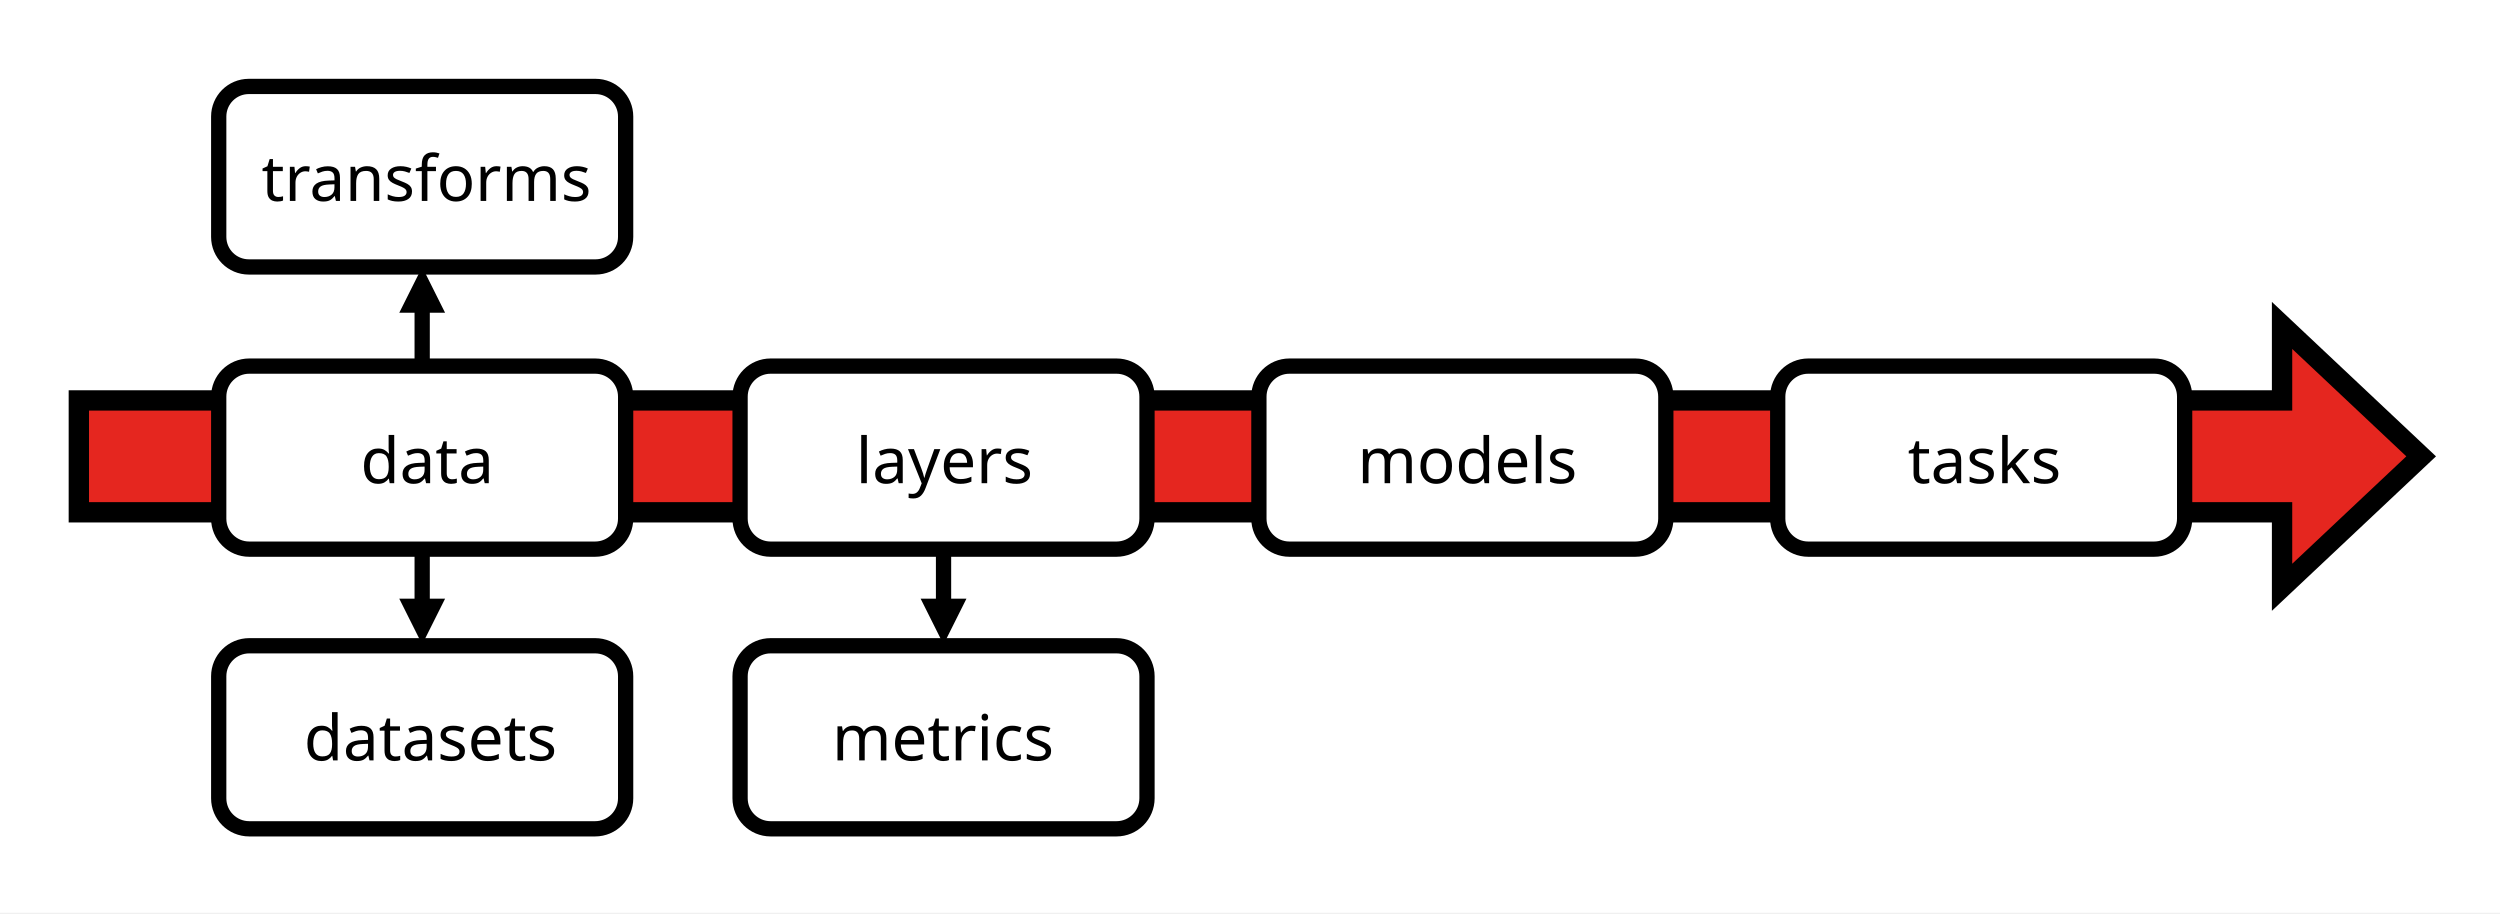
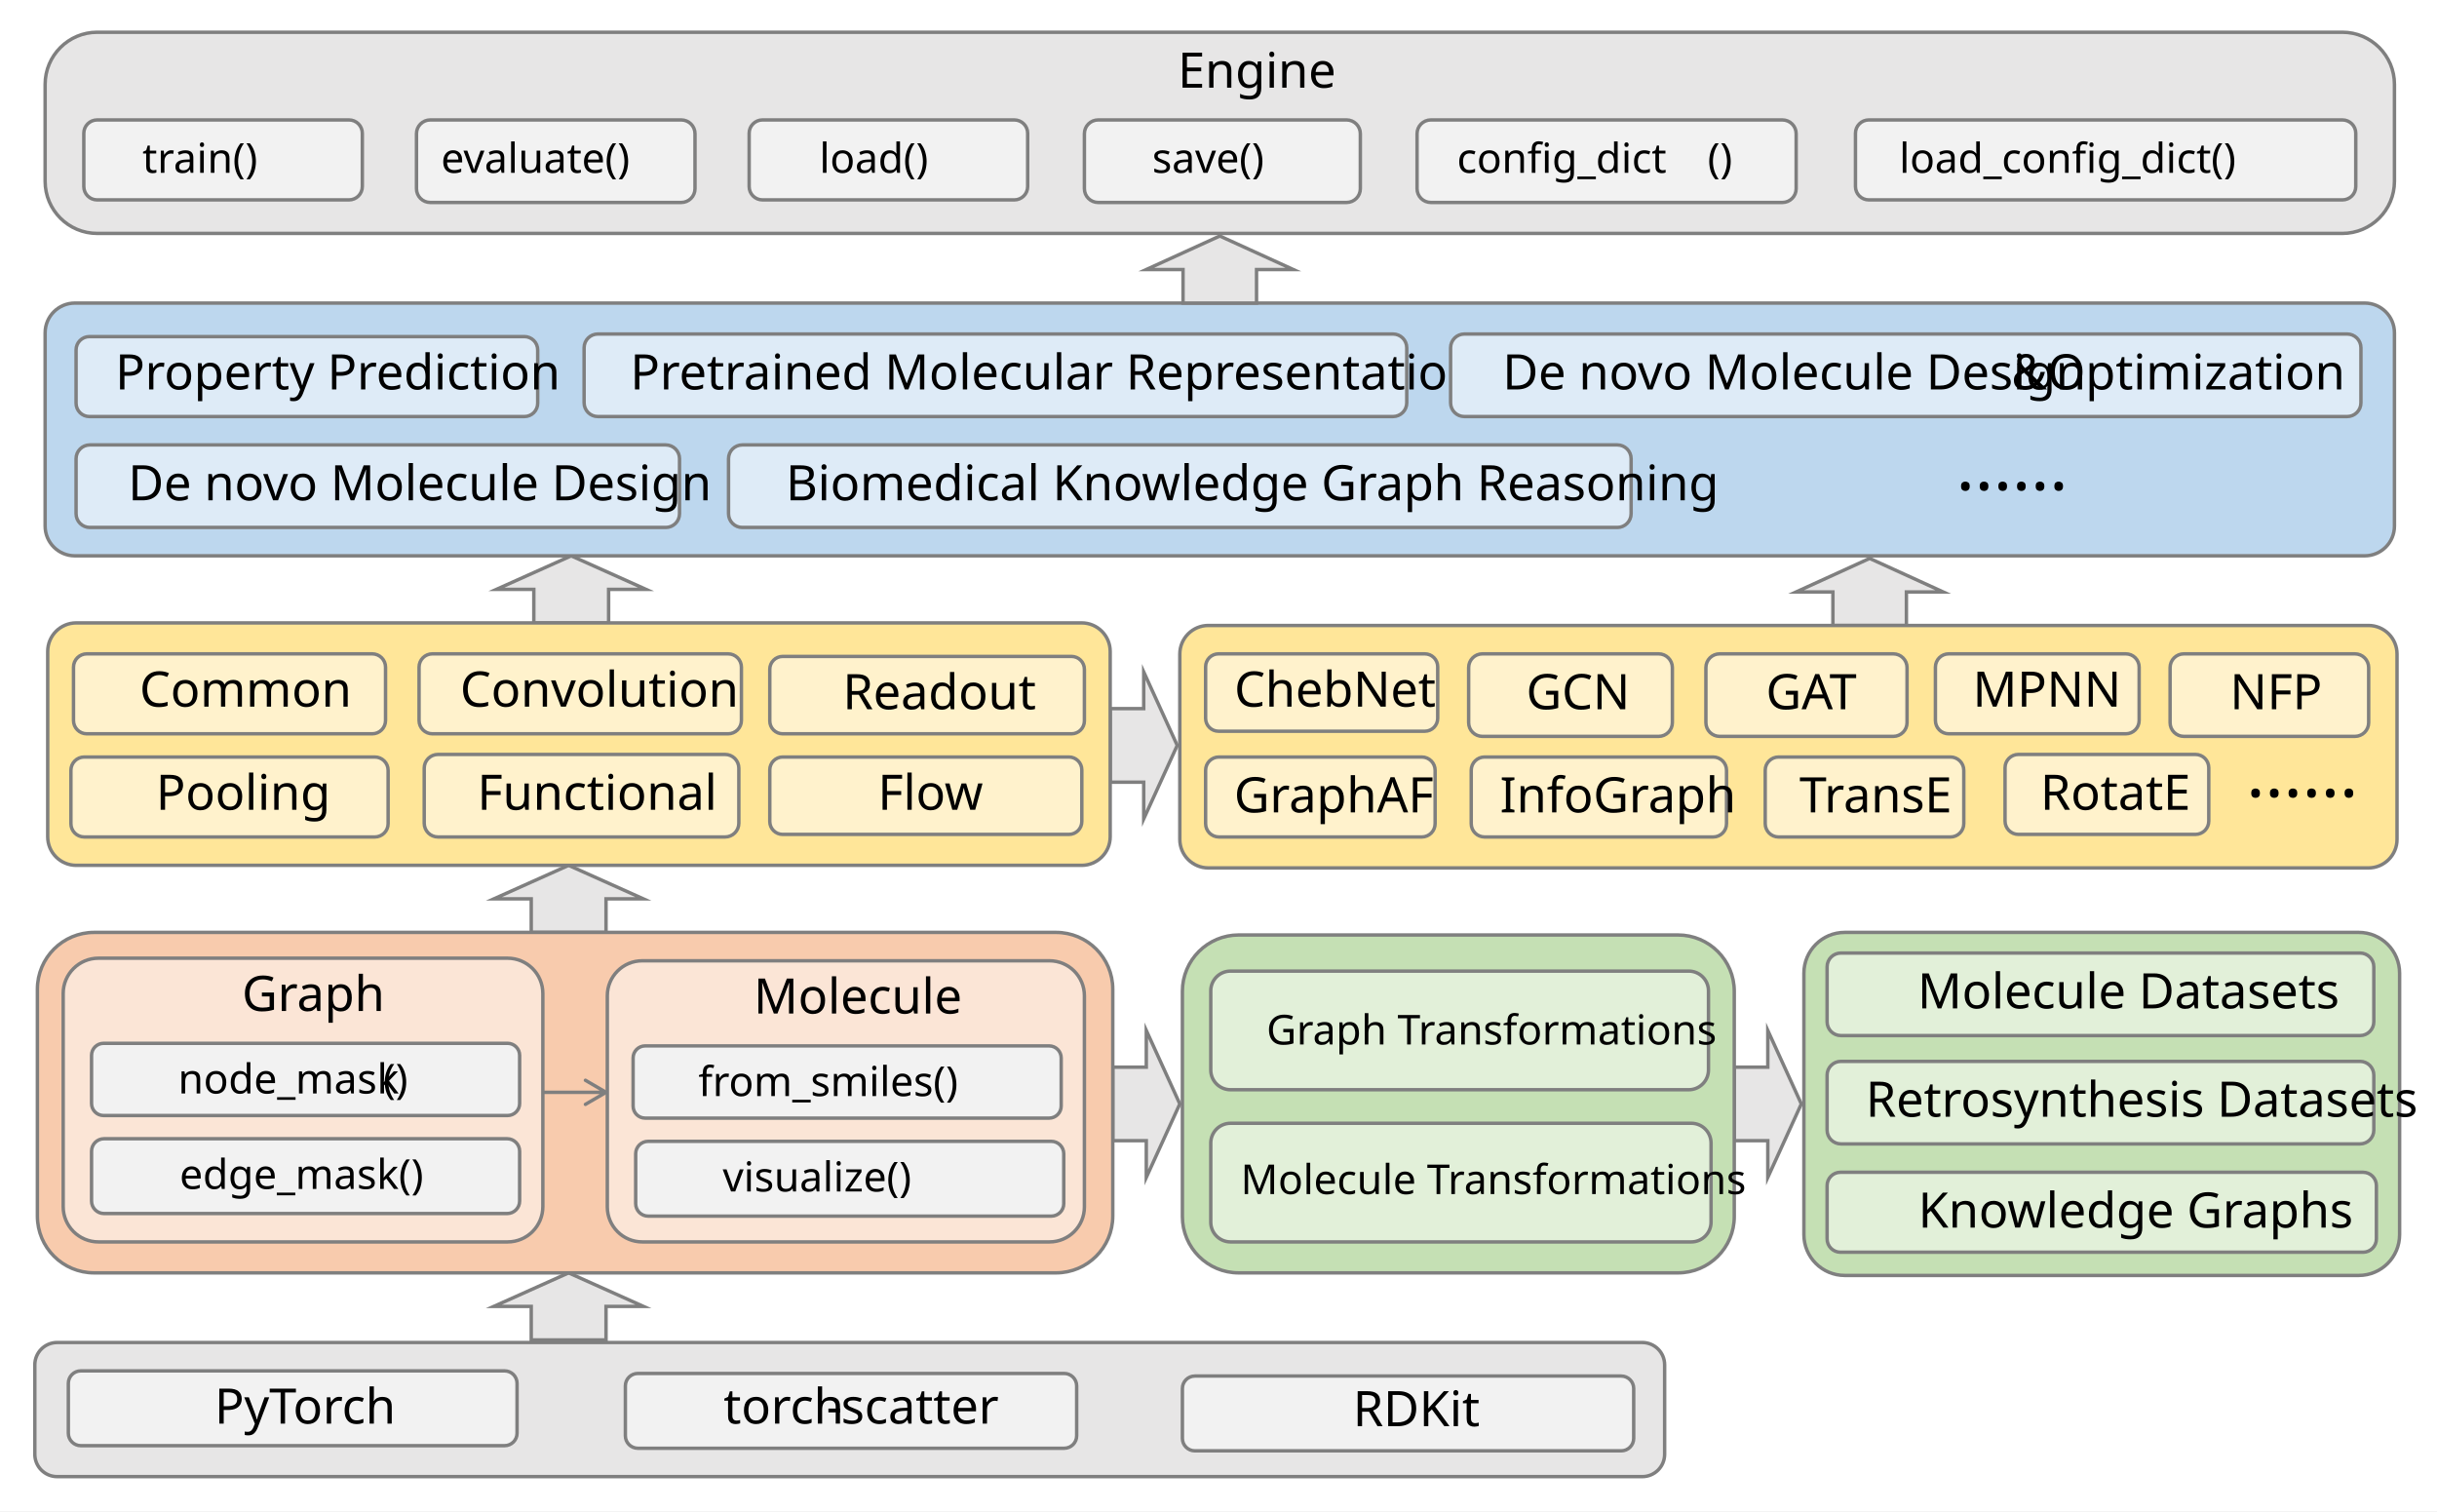
- <svg xmlns="http://www.w3.org/2000/svg" width="983" height="359" overflow="hidden">
+ <svg xmlns="http://www.w3.org/2000/svg" width="945" height="586" overflow="hidden">
  <defs>
    <clipPath id="clip0">
-       <rect x="0" y="0" width="983" height="359" />
+       <rect x="0" y="0" width="945" height="586" />
    </clipPath>
  </defs>
  <g clip-path="url(#clip0)">
-     <rect x="0" y="0" width="983" height="358.878" fill="#FFFFFF" />
-     <path d="M897.306 230.922 897.306 201.436 31 201.436 31 157.442 897.306 157.442 897.306 127.957 952 179.439Z" stroke="#000000" stroke-width="8" stroke-miterlimit="8" fill="#E5261F" fill-rule="evenodd" />
-     <path d="M86 155.947C86 149.322 91.373 143.951 98 143.951L234 143.951C240.627 143.951 246 149.322 246 155.947L246 203.931C246 210.556 240.627 215.927 234 215.927L98 215.927C91.373 215.927 86 210.556 86 203.931Z" stroke="#000000" stroke-width="6.002" stroke-miterlimit="8" fill="#FFFFFF" fill-rule="evenodd" />
-     <text font-family="Playfair Display,Playfair Display_MSFontService,sans-serif" font-weight="400" font-size="25" transform="matrix(1 0 0 0.999661 141.757 190)">data</text>
-     <path d="M291 155.947C291 149.322 296.373 143.951 303 143.951L439 143.951C445.627 143.951 451 149.322 451 155.947L451 203.931C451 210.556 445.627 215.927 439 215.927L303 215.927C296.373 215.927 291 210.556 291 203.931Z" stroke="#000000" stroke-width="6.002" stroke-miterlimit="8" fill="#FFFFFF" fill-rule="evenodd" />
-     <text font-family="Playfair Display,Playfair Display_MSFontService,sans-serif" font-weight="400" font-size="25" transform="matrix(1 0 0 0.999661 336.511 190)">layers</text>
-     <path d="M495 155.947C495 149.322 500.373 143.951 507 143.951L643 143.951C649.627 143.951 655 149.322 655 155.947L655 203.931C655 210.556 649.627 215.927 643 215.927L507 215.927C500.373 215.927 495 210.556 495 203.931Z" stroke="#000000" stroke-width="6.002" stroke-miterlimit="8" fill="#FFFFFF" fill-rule="evenodd" />
-     <text font-family="Playfair Display,Playfair Display_MSFontService,sans-serif" font-weight="400" font-size="25" transform="matrix(1 0 0 0.999661 533.767 190)">models</text>
-     <path d="M699 155.947C699 149.322 704.373 143.951 711 143.951L847 143.951C853.627 143.951 859 149.322 859 155.947L859 203.931C859 210.556 853.627 215.927 847 215.927L711 215.927C704.373 215.927 699 210.556 699 203.931Z" stroke="#000000" stroke-width="6.002" stroke-miterlimit="8" fill="#FFFFFF" fill-rule="evenodd" />
-     <text font-family="Playfair Display,Playfair Display_MSFontService,sans-serif" font-weight="400" font-size="25" transform="matrix(1 0 0 0.999661 750.112 190)">tasks</text>
-     <path d="M86 265.91C86 259.285 91.373 253.914 98 253.914L234 253.914C240.627 253.914 246 259.285 246 265.91L246 313.893C246 320.519 240.627 325.889 234 325.889L98 325.889C91.373 325.889 86 320.519 86 313.893Z" stroke="#000000" stroke-width="6.002" stroke-miterlimit="8" fill="#FFFFFF" fill-rule="evenodd" />
-     <text font-family="Playfair Display,Playfair Display_MSFontService,sans-serif" font-weight="400" font-size="25" transform="matrix(1 0 0 0.999661 119.499 299)">datasets</text>
-     <path d="M169.001 215.927 169.001 238.409 162.999 238.409 162.999 215.927ZM175.003 235.409 166 253.409 156.997 235.409Z" />
-     <path d="M291 265.91C291 259.285 296.373 253.914 303 253.914L439 253.914C445.627 253.914 451 259.285 451 265.91L451 313.893C451 320.519 445.627 325.889 439 325.889L303 325.889C296.373 325.889 291 320.519 291 313.893Z" stroke="#000000" stroke-width="6.002" stroke-miterlimit="8" fill="#FFFFFF" fill-rule="evenodd" />
-     <text font-family="Playfair Display,Playfair Display_MSFontService,sans-serif" font-weight="400" font-size="25" transform="matrix(1 0 0 0.999661 327.175 299)">metrics</text>
-     <path d="M86 45.818C86 39.285 91.298 33.989 97.834 33.989L234.166 33.989C240.702 33.989 246 39.285 246 45.818L246 93.135C246 99.668 240.702 104.964 234.166 104.964L97.834 104.964C91.298 104.964 86 99.668 86 93.135Z" stroke="#000000" stroke-width="6.002" stroke-miterlimit="8" fill="#FFFFFF" fill-rule="evenodd" />
-     <text font-family="Playfair Display,Playfair Display_MSFontService,sans-serif" font-weight="400" font-size="25" transform="matrix(1 0 0 0.999661 102.827 79)">transforms</text>
-     <path d="M3-8.13162e-06 3 23.733-3 23.733-3 8.13162e-06ZM9 20.733 0 38.733-9 20.733Z" transform="matrix(1.00034 0 0 -1 166 143.697)" />
-     <path d="M3-8.40289e-06 3 22.482-3 22.482-3 8.40289e-06ZM9 19.482 0 37.482-9 19.482Z" transform="matrix(-1.00034 0 0 1 371 215.927)" />
+     <rect x="0" y="0" width="945" height="586.063" fill="#FFFFFF" />
+     <path d="M192.5 228.525 221.5 215.523 250.5 228.525 236 228.525 236 241.526 207 241.526 207 228.525Z" stroke="#7F7F7F" stroke-width="1.334" stroke-miterlimit="8" fill="#E7E6E6" fill-rule="evenodd" />
+     <path d="M191.5 348.538 220.5 335.536 249.5 348.538 235 348.538 235 361.539 206 361.539 206 348.538Z" stroke="#7F7F7F" stroke-width="1.334" stroke-miterlimit="8" fill="#E7E6E6" fill-rule="evenodd" />
+     <path d="M696.5 229.525 725 216.523 753.5 229.525 739.25 229.525 739.25 242.526 710.75 242.526 710.75 229.525Z" stroke="#7F7F7F" stroke-width="1.334" stroke-miterlimit="8" fill="#E7E6E6" fill-rule="evenodd" />
+     <path d="M443.5 260.528 456.5 289.031 443.5 317.534 443.5 303.283 430.5 303.283 430.5 274.78 443.5 274.78Z" stroke="#7F7F7F" stroke-width="1.334" stroke-miterlimit="8" fill="#E7E6E6" fill-rule="evenodd" />
+     <path d="M191.5 506.555 220.5 493.553 249.5 506.555 235 506.555 235 519.556 206 519.556 206 506.555Z" stroke="#7F7F7F" stroke-width="1.334" stroke-miterlimit="8" fill="#E7E6E6" fill-rule="evenodd" />
+     <path d="M444.5 399.543 457.5 428.046 444.5 456.549 444.5 442.298 431.5 442.298 431.5 413.795 444.5 413.795Z" stroke="#7F7F7F" stroke-width="1.334" stroke-miterlimit="8" fill="#E7E6E6" fill-rule="evenodd" />
+     <path d="M685.5 399.543 698.5 428.046 685.5 456.549 685.5 442.298 672.5 442.298 672.5 413.795 685.5 413.795Z" stroke="#7F7F7F" stroke-width="1.334" stroke-miterlimit="8" fill="#E7E6E6" fill-rule="evenodd" />
+     <path d="M13.5 529.224C13.5 524.437 17.38 520.556 22.166 520.556L636.833 520.556C641.62 520.556 645.5 524.437 645.5 529.224L645.5 563.894C645.5 568.681 641.62 572.562 636.833 572.562L22.166 572.562C17.38 572.562 13.5 568.681 13.5 563.894Z" stroke="#7F7F7F" stroke-width="1.334" stroke-miterlimit="8" fill="#E7E6E6" fill-rule="evenodd" />
+     <path d="M26.5 536.392C26.5 533.722 28.664 531.557 31.334 531.557L195.667 531.557C198.336 531.557 200.5 533.722 200.5 536.392L200.5 555.727C200.5 558.396 198.336 560.561 195.667 560.561L31.334 560.561C28.664 560.561 26.5 558.396 26.5 555.727Z" stroke="#7F7F7F" stroke-width="1.334" stroke-miterlimit="8" fill="#F2F2F2" fill-rule="evenodd" />
+     <text font-family="Calibri,Calibri_MSFontService,sans-serif" font-weight="400" font-size="19" transform="matrix(1 0 0 1.00011 83.2033 552)">PyTorch</text>
+     <path d="M242.5 537.391C242.5 534.722 244.664 532.558 247.333 532.558L412.667 532.558C415.336 532.558 417.5 534.722 417.5 537.391L417.5 556.727C417.5 559.396 415.336 561.561 412.667 561.561L247.333 561.561C244.664 561.561 242.5 559.396 242.5 556.727Z" stroke="#7F7F7F" stroke-width="1.334" stroke-miterlimit="8" fill="#F2F2F2" fill-rule="evenodd" />
+     <text font-family="Calibri,Calibri_MSFontService,sans-serif" font-weight="400" font-size="19" transform="matrix(1 0 0 1.00011 280.578 552)">torch<tspan font-size="19" x="39.887" y="0">-</tspan>
+       <tspan font-size="19" x="45.555" y="0">scatter</tspan>
+     </text>
+     <path d="M458.5 538.392C458.5 535.722 460.664 533.558 463.333 533.558L628.667 533.558C631.336 533.558 633.5 535.722 633.5 538.392L633.5 557.727C633.5 560.397 631.336 562.561 628.667 562.561L463.333 562.561C460.664 562.561 458.5 560.397 458.5 557.727Z" stroke="#7F7F7F" stroke-width="1.334" stroke-miterlimit="8" fill="#F2F2F2" fill-rule="evenodd" />
+     <text font-family="Calibri,Calibri_MSFontService,sans-serif" font-weight="400" font-size="19" transform="matrix(1 0 0 1.00011 524.629 553)">RDKit</text>
+     <path d="M14.5 383.542C14.5 371.39 24.35 361.539 36.501 361.539L409.499 361.539C421.65 361.539 431.5 371.39 431.5 383.542L431.5 471.55C431.5 483.702 421.65 493.553 409.499 493.553L36.501 493.553C24.35 493.553 14.5 483.702 14.5 471.55Z" stroke="#7F7F7F" stroke-width="1.334" stroke-miterlimit="8" fill="#F8CBAD" fill-rule="evenodd" />
+     <path d="M210.5 422.879 235.013 422.879 235.013 424.213 210.5 424.213ZM227.348 418.302 236.337 423.546 227.348 428.79C227.03 428.975 226.622 428.868 226.436 428.55 226.25 428.232 226.358 427.823 226.676 427.638L234.677 422.97 234.677 424.122 226.676 419.454C226.358 419.268 226.251 418.86 226.436 418.542 226.622 418.224 227.03 418.116 227.348 418.302Z" fill="#7F7F7F" />
+     <path d="M235.5 386.097C235.5 378.61 241.569 372.54 249.055 372.54L406.945 372.54C414.431 372.54 420.5 378.61 420.5 386.097L420.5 467.995C420.5 475.483 414.431 481.552 406.945 481.552L249.055 481.552C241.569 481.552 235.5 475.483 235.5 467.995Z" stroke="#7F7F7F" stroke-width="1.334" stroke-miterlimit="8" fill="#FBE5D6" fill-rule="evenodd" />
+     <text font-family="Calibri,Calibri_MSFontService,sans-serif" font-weight="400" font-size="19" transform="matrix(1 0 0 1.00011 292.243 393)">Molecule</text>
+     <path d="M245.5 410.211C245.5 407.633 247.589 405.544 250.167 405.544L406.833 405.544C409.411 405.544 411.5 407.633 411.5 410.211L411.5 428.879C411.5 431.457 409.411 433.547 406.833 433.547L250.167 433.547C247.589 433.547 245.5 431.457 245.5 428.879Z" stroke="#7F7F7F" stroke-width="1.334" stroke-miterlimit="8" fill="#F2F2F2" fill-rule="evenodd" />
+     <text font-family="Consolas,Consolas_MSFontService,sans-serif" font-weight="400" font-size="16" transform="matrix(1 0 0 1.00011 270.805 425)">from_smiles()</text>
+     <path d="M246.5 447.382C246.5 444.712 248.664 442.548 251.333 442.548L407.667 442.548C410.336 442.548 412.5 444.712 412.5 447.382L412.5 466.717C412.5 469.387 410.336 471.551 407.667 471.551L251.333 471.551C248.664 471.551 246.5 469.387 246.5 466.717Z" stroke="#7F7F7F" stroke-width="1.334" stroke-miterlimit="8" fill="#F2F2F2" fill-rule="evenodd" />
+     <text font-family="Consolas,Consolas_MSFontService,sans-serif" font-weight="400" font-size="16" transform="matrix(1 0 0 1.00011 280.239 462)">visualize()</text>
+     <path d="M24.5 385.221C24.5 377.665 30.625 371.54 38.18 371.54L196.82 371.54C204.375 371.54 210.5 377.665 210.5 385.221L210.5 467.871C210.5 475.427 204.375 481.552 196.82 481.552L38.18 481.552C30.625 481.552 24.5 475.427 24.5 467.871Z" stroke="#7F7F7F" stroke-width="1.334" stroke-miterlimit="8" fill="#FBE5D6" fill-rule="evenodd" />
+     <text font-family="Calibri,Calibri_MSFontService,sans-serif" font-weight="400" font-size="19" transform="matrix(1 0 0 1.00011 93.8212 392)">Graph</text>
+     <path d="M35.5 409.211C35.5 406.633 37.589 404.544 40.167 404.544L196.833 404.544C199.411 404.544 201.5 406.633 201.5 409.211L201.5 427.879C201.5 430.457 199.411 432.547 196.833 432.547L40.167 432.547C37.589 432.547 35.5 430.457 35.5 427.879Z" stroke="#7F7F7F" stroke-width="1.334" stroke-miterlimit="8" fill="#F2F2F2" fill-rule="evenodd" />
+     <text font-family="Consolas,Consolas_MSFontService,sans-serif" font-weight="400" font-size="16" transform="matrix(1 0 0 1.00011 69.0428 424)">node_mask<tspan font-size="16" x="79.514" y="0">()</tspan>
+     </text>
+     <path d="M35.5 446.382C35.5 443.712 37.664 441.548 40.334 441.548L196.667 441.548C199.336 441.548 201.5 443.712 201.5 446.382L201.5 465.717C201.5 468.387 199.336 470.551 196.667 470.551L40.334 470.551C37.664 470.551 35.5 468.387 35.5 465.717Z" stroke="#7F7F7F" stroke-width="1.334" stroke-miterlimit="8" fill="#F2F2F2" fill-rule="evenodd" />
+     <text font-family="Consolas,Consolas_MSFontService,sans-serif" font-weight="400" font-size="16" transform="matrix(1 0 0 1.00011 69.6419 461)">edge_mask()</text>
+     <path d="M699.5 377.373C699.5 368.628 706.588 361.539 715.332 361.539L914.668 361.539C923.412 361.539 930.5 368.628 930.5 377.373L930.5 478.72C930.5 487.464 923.412 494.553 914.668 494.553L715.332 494.553C706.588 494.553 699.5 487.464 699.5 478.72Z" stroke="#7F7F7F" stroke-width="1.334" stroke-miterlimit="8" fill="#C5E0B4" fill-rule="evenodd" />
+     <path d="M708.5 374.874C708.5 371.928 710.888 369.54 713.833 369.54L915.167 369.54C918.112 369.54 920.5 371.928 920.5 374.874L920.5 396.209C920.5 399.155 918.112 401.543 915.167 401.543L713.833 401.543C710.888 401.543 708.5 399.155 708.5 396.209Z" stroke="#7F7F7F" stroke-width="1.334" stroke-miterlimit="8" fill="#E2F0D9" fill-rule="evenodd" />
+     <text font-family="Calibri,Calibri_MSFontService,sans-serif" font-weight="400" font-size="19" transform="matrix(1 0 0 1.00011 743.564 391)">Molecule Datasets</text>
+     <path d="M708.5 416.878C708.5 413.933 710.888 411.544 713.833 411.544L915.167 411.544C918.112 411.544 920.5 413.933 920.5 416.878L920.5 438.214C920.5 441.16 918.112 443.548 915.167 443.548L713.833 443.548C710.888 443.548 708.5 441.16 708.5 438.214Z" stroke="#7F7F7F" stroke-width="1.334" stroke-miterlimit="8" fill="#E2F0D9" fill-rule="evenodd" />
+     <text font-family="Calibri,Calibri_MSFontService,sans-serif" font-weight="400" font-size="19" transform="matrix(1 0 0 1.00011 723.464 433)">Retrosynthesis Datasets</text>
+     <path d="M708.5 459.717C708.5 456.863 710.813 454.549 713.667 454.549L916.333 454.549C919.187 454.549 921.5 456.863 921.5 459.717L921.5 480.385C921.5 483.239 919.187 485.552 916.333 485.552L713.667 485.552C710.813 485.552 708.5 483.239 708.5 480.385Z" stroke="#7F7F7F" stroke-width="1.334" stroke-miterlimit="8" fill="#E2F0D9" fill-rule="evenodd" />
+     <text font-family="Calibri,Calibri_MSFontService,sans-serif" font-weight="400" font-size="19" transform="matrix(1 0 0 1.00011 743.805 476)">Knowledge Graphs</text>
+     <path d="M458.5 384.375C458.5 372.316 468.275 362.539 480.334 362.539L650.666 362.539C662.725 362.539 672.5 372.316 672.5 384.375L672.5 471.717C672.5 483.777 662.725 493.553 650.666 493.553L480.334 493.553C468.275 493.553 458.5 483.777 458.5 471.717Z" stroke="#7F7F7F" stroke-width="1.334" stroke-miterlimit="8" fill="#C5E0B4" fill-rule="evenodd" />
+     <path d="M469.5 384.208C469.5 379.974 472.933 376.541 477.167 376.541L654.833 376.541C659.068 376.541 662.5 379.974 662.5 384.208L662.5 414.878C662.5 419.113 659.068 422.546 654.833 422.546L477.167 422.546C472.933 422.546 469.5 419.113 469.5 414.878Z" stroke="#7F7F7F" stroke-width="1.334" stroke-miterlimit="8" fill="#E2F0D9" fill-rule="evenodd" />
+     <text font-family="Calibri,Calibri_MSFontService,sans-serif" font-weight="400" font-size="16" transform="matrix(1 0 0 1.00011 491.107 405)">Graph Transformations</text>
+     <path d="M469.5 443.215C469.5 438.98 472.933 435.547 477.167 435.547L655.833 435.547C660.067 435.547 663.5 438.98 663.5 443.215L663.5 473.884C663.5 478.119 660.067 481.552 655.833 481.552L477.167 481.552C472.933 481.552 469.5 478.119 469.5 473.884Z" stroke="#7F7F7F" stroke-width="1.334" stroke-miterlimit="8" fill="#E2F0D9" fill-rule="evenodd" />
+     <text font-family="Calibri,Calibri_MSFontService,sans-serif" font-weight="400" font-size="16" transform="matrix(1 0 0 1.00011 481.103 463)">Molecule Transformations</text>
+     <path d="M18.5 252.6C18.5 246.484 23.457 241.526 29.572 241.526L419.428 241.526C425.543 241.526 430.5 246.484 430.5 252.6L430.5 324.463C430.5 330.579 425.543 335.536 419.428 335.536L29.572 335.536C23.457 335.536 18.5 330.579 18.5 324.463Z" stroke="#7F7F7F" stroke-width="1.334" stroke-miterlimit="8" fill="#FFE699" fill-rule="evenodd" />
+     <path d="M164.5 297.866C164.5 294.92 166.888 292.532 169.833 292.532L281.167 292.532C284.112 292.532 286.5 294.92 286.5 297.866L286.5 319.201C286.5 322.147 284.112 324.535 281.167 324.535L169.833 324.535C166.888 324.535 164.5 322.147 164.5 319.201Z" stroke="#7F7F7F" stroke-width="1.334" stroke-miterlimit="8" fill="#FFF2CC" fill-rule="evenodd" />
+     <text font-family="Calibri,Calibri_MSFontService,sans-serif" font-weight="400" font-size="19" transform="matrix(1 0 0 1.00011 185.062 314)">Functional</text>
+     <path d="M28.5 258.695C28.5 255.841 30.813 253.527 33.667 253.527L144.333 253.527C147.187 253.527 149.5 255.841 149.5 258.695L149.5 279.363C149.5 282.217 147.187 284.531 144.333 284.531L33.667 284.531C30.813 284.531 28.5 282.217 28.5 279.363Z" stroke="#7F7F7F" stroke-width="1.334" stroke-miterlimit="8" fill="#FFF2CC" fill-rule="evenodd" />
+     <text font-family="Calibri,Calibri_MSFontService,sans-serif" font-weight="400" font-size="19" transform="matrix(1 0 0 1.00011 54.0971 274)">Common</text>
+     <path d="M162.5 258.695C162.5 255.841 164.813 253.527 167.667 253.527L282.333 253.527C285.187 253.527 287.5 255.841 287.5 258.695L287.5 279.363C287.5 282.217 285.187 284.531 282.333 284.531L167.667 284.531C164.813 284.531 162.5 282.217 162.5 279.363Z" stroke="#7F7F7F" stroke-width="1.334" stroke-miterlimit="8" fill="#FFF2CC" fill-rule="evenodd" />
+     <text font-family="Calibri,Calibri_MSFontService,sans-serif" font-weight="400" font-size="19" transform="matrix(1 0 0 1.00011 178.412 274)">Convolution</text>
+     <path d="M298.5 259.528C298.5 256.766 300.739 254.528 303.5 254.528L415.5 254.528C418.261 254.528 420.5 256.766 420.5 259.528L420.5 279.53C420.5 282.292 418.261 284.531 415.5 284.531L303.5 284.531C300.739 284.531 298.5 282.292 298.5 279.53Z" stroke="#7F7F7F" stroke-width="1.334" stroke-miterlimit="8" fill="#FFF2CC" fill-rule="evenodd" />
+     <text font-family="Calibri,Calibri_MSFontService,sans-serif" font-weight="400" font-size="19" transform="matrix(1 0 0 1.00011 326.787 275)">Readout</text>
+     <path d="M27.5 298.699C27.5 295.845 29.813 293.532 32.667 293.532L145.333 293.532C148.187 293.532 150.5 295.845 150.5 298.699L150.5 319.368C150.5 322.222 148.187 324.535 145.333 324.535L32.667 324.535C29.813 324.535 27.5 322.222 27.5 319.368Z" stroke="#7F7F7F" stroke-width="1.334" stroke-miterlimit="8" fill="#FFF2CC" fill-rule="evenodd" />
+     <text font-family="Calibri,Calibri_MSFontService,sans-serif" font-weight="400" font-size="19" transform="matrix(1 0 0 1.00011 60.4625 314)">Pooling</text>
+     <path d="M298.5 298.532C298.5 295.771 300.739 293.532 303.5 293.532L414.5 293.532C417.261 293.532 419.5 295.771 419.5 298.532L419.5 318.534C419.5 321.296 417.261 323.535 414.5 323.535L303.5 323.535C300.739 323.535 298.5 321.296 298.5 318.534Z" stroke="#7F7F7F" stroke-width="1.334" stroke-miterlimit="8" fill="#FFF2CC" fill-rule="evenodd" />
+     <text font-family="Calibri,Calibri_MSFontService,sans-serif" font-weight="400" font-size="19" transform="matrix(1 0 0 1.00011 340.394 314)">Flow</text>
+     <path d="M17.5 129.057C17.5 122.681 22.668 117.513 29.043 117.513L916.957 117.513C923.332 117.513 928.5 122.681 928.5 129.057L928.5 203.979C928.5 210.355 923.332 215.523 916.957 215.523L29.043 215.523C22.668 215.523 17.5 210.355 17.5 203.979Z" stroke="#7F7F7F" stroke-width="1.334" stroke-miterlimit="8" fill="#BDD7EE" fill-rule="evenodd" />
+     <path d="M29.5 135.681C29.5 132.828 31.813 130.514 34.667 130.514L203.333 130.514C206.187 130.514 208.5 132.828 208.5 135.681L208.5 156.35C208.5 159.204 206.187 161.517 203.333 161.517L34.667 161.517C31.813 161.517 29.5 159.204 29.5 156.35Z" stroke="#7F7F7F" stroke-width="1.334" stroke-miterlimit="8" fill="#DEEBF7" fill-rule="evenodd" />
+     <text font-family="Calibri,Calibri_MSFontService,sans-serif" font-weight="400" font-size="19" transform="matrix(1 0 0 1.00011 44.7059 151)">Property Prediction</text>
+     <path d="M226.5 134.848C226.5 131.902 228.888 129.514 231.833 129.514L540.167 129.514C543.112 129.514 545.5 131.902 545.5 134.848L545.5 156.183C545.5 159.129 543.112 161.517 540.167 161.517L231.833 161.517C228.888 161.517 226.5 159.129 226.5 156.183Z" stroke="#7F7F7F" stroke-width="1.334" stroke-miterlimit="8" fill="#DEEBF7" fill-rule="evenodd" />
+     <text font-family="Calibri,Calibri_MSFontService,sans-serif" font-weight="400" font-size="19" transform="matrix(1 0 0 1.00011 244.376 151)">Pretrained Molecular Representation</text>
+     <path d="M562.5 134.848C562.5 131.902 564.888 129.514 567.833 129.514L910.167 129.514C913.112 129.514 915.5 131.902 915.5 134.848L915.5 156.184C915.5 159.129 913.112 161.517 910.167 161.517L567.833 161.517C564.888 161.517 562.5 159.129 562.5 156.184Z" stroke="#7F7F7F" stroke-width="1.334" stroke-miterlimit="8" fill="#DEEBF7" fill-rule="evenodd" />
+     <text font-family="Calibri,Calibri_MSFontService,sans-serif" font-weight="400" font-size="19" transform="matrix(1 0 0 1.00011 582.653 151)">De novo Molecule Design <tspan font-size="19" x="197.281" y="0">&amp; </tspan>Optimization</text>
+     <path d="M29.5 177.853C29.5 174.907 31.888 172.519 34.833 172.519L258.167 172.519C261.112 172.519 263.5 174.907 263.5 177.853L263.5 199.188C263.5 202.134 261.112 204.522 258.167 204.522L34.833 204.522C31.888 204.522 29.5 202.134 29.5 199.188Z" stroke="#7F7F7F" stroke-width="1.334" stroke-miterlimit="8" fill="#DEEBF7" fill-rule="evenodd" />
+     <text font-family="Calibri,Calibri_MSFontService,sans-serif" font-weight="400" font-size="19" transform="matrix(1 0 0 1.00011 49.6611 194)">De novo Molecule Design</text>
+     <path d="M282.5 177.853C282.5 174.907 284.888 172.519 287.833 172.519L627.167 172.519C630.112 172.519 632.5 174.907 632.5 177.853L632.5 199.188C632.5 202.134 630.112 204.522 627.167 204.522L287.833 204.522C284.888 204.522 282.5 202.134 282.5 199.188Z" stroke="#7F7F7F" stroke-width="1.334" stroke-miterlimit="8" fill="#DEEBF7" fill-rule="evenodd" />
+     <text font-family="Calibri,Calibri_MSFontService,sans-serif" font-weight="400" font-size="19" transform="matrix(1 0 0 1.00011 304.709 194)">Biomedical Knowledge Graph Reasoning<tspan font-size="27" x="453.793" y="-4">......</tspan>
+     </text>
+     <path d="M457.5 253.6C457.5 247.484 462.457 242.526 468.572 242.526L918.428 242.526C924.543 242.526 929.5 247.484 929.5 253.6L929.5 325.463C929.5 331.579 924.543 336.536 918.428 336.536L468.572 336.536C462.457 336.536 457.5 331.579 457.5 325.463Z" stroke="#7F7F7F" stroke-width="1.334" stroke-miterlimit="8" fill="#FFE699" fill-rule="evenodd" />
+     <path d="M570.5 298.699C570.5 295.845 572.813 293.532 575.667 293.532L664.333 293.532C667.187 293.532 669.5 295.845 669.5 298.699L669.5 319.368C669.5 322.222 667.187 324.535 664.333 324.535L575.667 324.535C572.813 324.535 570.5 322.222 570.5 319.368Z" stroke="#7F7F7F" stroke-width="1.334" stroke-miterlimit="8" fill="#FFF2CC" fill-rule="evenodd" />
+     <text font-family="Calibri,Calibri_MSFontService,sans-serif" font-weight="400" font-size="19" transform="matrix(1 0 0 1.00011 581.596 315)">InfoGraph</text>
+     <path d="M569.5 258.861C569.5 255.916 571.888 253.527 574.833 253.527L643.167 253.527C646.112 253.527 648.5 255.916 648.5 258.861L648.5 280.197C648.5 283.143 646.112 285.531 643.167 285.531L574.833 285.531C571.888 285.531 569.5 283.143 569.5 280.197Z" stroke="#7F7F7F" stroke-width="1.334" stroke-miterlimit="8" fill="#FFF2CC" fill-rule="evenodd" />
+     <text font-family="Calibri,Calibri_MSFontService,sans-serif" font-weight="400" font-size="19" transform="matrix(1 0 0 1.00011 591.802 275)">GCN</text>
+     <path d="M467.5 298.699C467.5 295.845 469.813 293.532 472.667 293.532L551.333 293.532C554.187 293.532 556.5 295.845 556.5 298.699L556.5 319.368C556.5 322.222 554.187 324.535 551.333 324.535L472.667 324.535C469.813 324.535 467.5 322.222 467.5 319.368Z" stroke="#7F7F7F" stroke-width="1.334" stroke-miterlimit="8" fill="#FFF2CC" fill-rule="evenodd" />
+     <text font-family="Calibri,Calibri_MSFontService,sans-serif" font-weight="400" font-size="19" transform="matrix(1 0 0 1.00011 478.526 315)">GraphAF</text>
+     <path d="M684.5 298.699C684.5 295.845 686.813 293.532 689.667 293.532L756.333 293.532C759.187 293.532 761.5 295.845 761.5 298.699L761.5 319.368C761.5 322.222 759.187 324.535 756.333 324.535L689.667 324.535C686.813 324.535 684.5 322.222 684.5 319.368Z" stroke="#7F7F7F" stroke-width="1.334" stroke-miterlimit="8" fill="#FFF2CC" fill-rule="evenodd" />
+     <text font-family="Calibri,Calibri_MSFontService,sans-serif" font-weight="400" font-size="19" transform="matrix(1 0 0 1.00011 697.761 315)">TransE</text>
+     <path d="M661.5 258.861C661.5 255.916 663.888 253.527 666.833 253.527L734.167 253.527C737.112 253.527 739.5 255.916 739.5 258.861L739.5 280.197C739.5 283.143 737.112 285.531 734.167 285.531L666.833 285.531C663.888 285.531 661.5 283.143 661.5 280.197Z" stroke="#7F7F7F" stroke-width="1.334" stroke-miterlimit="8" fill="#FFF2CC" fill-rule="evenodd" />
+     <text font-family="Calibri,Calibri_MSFontService,sans-serif" font-weight="400" font-size="19" transform="matrix(1 0 0 1.00011 684.763 275)">GAT</text>
+     <path d="M467.5 258.528C467.5 255.766 469.739 253.527 472.5 253.527L552.5 253.527C555.261 253.527 557.5 255.766 557.5 258.528L557.5 278.53C557.5 281.292 555.261 283.531 552.5 283.531L472.5 283.531C469.739 283.531 467.5 281.292 467.5 278.53Z" stroke="#7F7F7F" stroke-width="1.334" stroke-miterlimit="8" fill="#FFF2CC" fill-rule="evenodd" />
+     <text font-family="Calibri,Calibri_MSFontService,sans-serif" font-weight="400" font-size="19" transform="matrix(1 0 0 1.00011 478.616 274)">ChebNet</text>
+     <path d="M750.5 258.695C750.5 255.841 752.813 253.527 755.667 253.527L824.333 253.527C827.187 253.527 829.5 255.841 829.5 258.695L829.5 279.363C829.5 282.217 827.187 284.531 824.333 284.531L755.667 284.531C752.813 284.531 750.5 282.217 750.5 279.363Z" stroke="#7F7F7F" stroke-width="1.334" stroke-miterlimit="8" fill="#FFF2CC" fill-rule="evenodd" />
+     <text font-family="Calibri,Calibri_MSFontService,sans-serif" font-weight="400" font-size="19" transform="matrix(1 0 0 1.00011 764.957 274)">MPNN</text>
+     <path d="M841.5 258.861C841.5 255.916 843.888 253.527 846.833 253.527L913.167 253.527C916.112 253.527 918.5 255.916 918.5 258.861L918.5 280.197C918.5 283.143 916.112 285.531 913.167 285.531L846.833 285.531C843.888 285.531 841.5 283.143 841.5 280.197Z" stroke="#7F7F7F" stroke-width="1.334" stroke-miterlimit="8" fill="#FFF2CC" fill-rule="evenodd" />
+     <text font-family="Calibri,Calibri_MSFontService,sans-serif" font-weight="400" font-size="19" transform="matrix(1 0 0 1.00011 864.684 275)">NFP</text>
+     <path d="M777.5 297.699C777.5 294.845 779.813 292.532 782.667 292.532L851.333 292.532C854.187 292.532 856.5 294.845 856.5 297.699L856.5 318.368C856.5 321.222 854.187 323.535 851.333 323.535L782.667 323.535C779.813 323.535 777.5 321.222 777.5 318.368Z" stroke="#7F7F7F" stroke-width="1.334" stroke-miterlimit="8" fill="#FFF2CC" fill-rule="evenodd" />
+     <text font-family="Calibri,Calibri_MSFontService,sans-serif" font-weight="400" font-size="19" transform="matrix(1 0 0 1.00011 791.174 314)">RotatE<tspan font-size="27" x="79.863" y="-4.999">......</tspan>
+     </text>
+     <path d="M444.5 104.511 473 91.51 501.5 104.511 487.25 104.511 487.25 117.513 458.75 117.513 458.75 104.511Z" stroke="#7F7F7F" stroke-width="1.334" stroke-miterlimit="8" fill="#E7E6E6" fill-rule="evenodd" />
+     <path d="M17.5 32.716C17.5 21.552 26.549 12.501 37.713 12.501L908.287 12.501C919.451 12.501 928.5 21.552 928.5 32.716L928.5 70.295C928.5 81.459 919.451 90.51 908.287 90.51L37.713 90.51C26.549 90.51 17.5 81.459 17.5 70.295Z" stroke="#7F7F7F" stroke-width="1.334" stroke-miterlimit="8" fill="#E7E6E6" fill-rule="evenodd" />
+     <text font-family="Calibri,Calibri_MSFontService,sans-serif" font-weight="400" font-size="19" transform="matrix(1 0 0 1.00011 456.718 34)">Engine</text>
+     <path d="M32.5 51.672C32.5 48.819 34.813 46.505 37.667 46.505L135.333 46.505C138.187 46.505 140.5 48.819 140.5 51.672L140.5 72.341C140.5 75.195 138.187 77.508 135.333 77.508L37.667 77.508C34.813 77.508 32.5 75.195 32.5 72.341Z" stroke="#7F7F7F" stroke-width="1.334" stroke-miterlimit="8" fill="#F2F2F2" fill-rule="evenodd" />
+     <text font-family="Consolas,Consolas_MSFontService,sans-serif" font-weight="400" font-size="16" transform="matrix(1 0 0 1.00011 55.2205 67)">train()</text>
+     <path d="M161.5 51.839C161.5 48.893 163.888 46.505 166.833 46.505L264.167 46.505C267.112 46.505 269.5 48.893 269.5 51.839L269.5 73.174C269.5 76.12 267.112 78.508 264.167 78.508L166.833 78.508C163.888 78.508 161.5 76.12 161.5 73.174Z" stroke="#7F7F7F" stroke-width="1.334" stroke-miterlimit="8" fill="#F2F2F2" fill-rule="evenodd" />
+     <text font-family="Consolas,Consolas_MSFontService,sans-serif" font-weight="400" font-size="16" transform="matrix(1 0 0 1.00011 171.015 67)">evaluate()</text>
+     <path d="M290.5 51.672C290.5 48.819 292.813 46.505 295.667 46.505L393.333 46.505C396.187 46.505 398.5 48.819 398.5 51.672L398.5 72.341C398.5 75.195 396.187 77.508 393.333 77.508L295.667 77.508C292.813 77.508 290.5 75.195 290.5 72.341Z" stroke="#7F7F7F" stroke-width="1.334" stroke-miterlimit="8" fill="#F2F2F2" fill-rule="evenodd" />
+     <text font-family="Consolas,Consolas_MSFontService,sans-serif" font-weight="400" font-size="16" transform="matrix(1 0 0 1.00011 317.731 67)">load()</text>
+     <path d="M420.5 51.839C420.5 48.893 422.888 46.505 425.833 46.505L522.167 46.505C525.112 46.505 527.5 48.893 527.5 51.839L527.5 73.174C527.5 76.12 525.112 78.508 522.167 78.508L425.833 78.508C422.888 78.508 420.5 76.12 420.5 73.174Z" stroke="#7F7F7F" stroke-width="1.334" stroke-miterlimit="8" fill="#F2F2F2" fill-rule="evenodd" />
+     <text font-family="Consolas,Consolas_MSFontService,sans-serif" font-weight="400" font-size="16" transform="matrix(1 0 0 1.00011 446.777 67)">save()</text>
+     <path d="M549.5 51.839C549.5 48.893 551.888 46.505 554.833 46.505L691.167 46.505C694.112 46.505 696.5 48.893 696.5 51.839L696.5 73.174C696.5 76.12 694.112 78.508 691.167 78.508L554.833 78.508C551.888 78.508 549.5 76.12 549.5 73.174Z" stroke="#7F7F7F" stroke-width="1.334" stroke-miterlimit="8" fill="#F2F2F2" fill-rule="evenodd" />
+     <text font-family="Consolas,Consolas_MSFontService,sans-serif" font-weight="400" font-size="16" transform="matrix(1 0 0 1.00011 564.98 67)">config_dict<tspan font-size="16" x="97.184" y="0">()</tspan>
+     </text>
+     <path d="M719.5 51.672C719.5 48.819 721.813 46.505 724.667 46.505L908.333 46.505C911.187 46.505 913.5 48.819 913.5 51.672L913.5 72.341C913.5 75.195 911.187 77.508 908.333 77.508L724.667 77.508C721.813 77.508 719.5 75.195 719.5 72.341Z" stroke="#7F7F7F" stroke-width="1.334" stroke-miterlimit="8" fill="#F2F2F2" fill-rule="evenodd" />
+     <text font-family="Consolas,Consolas_MSFontService,sans-serif" font-weight="400" font-size="16" transform="matrix(1 0 0 1.00011 736.469 67)">load_config_dict()</text>
  </g>
</svg>
